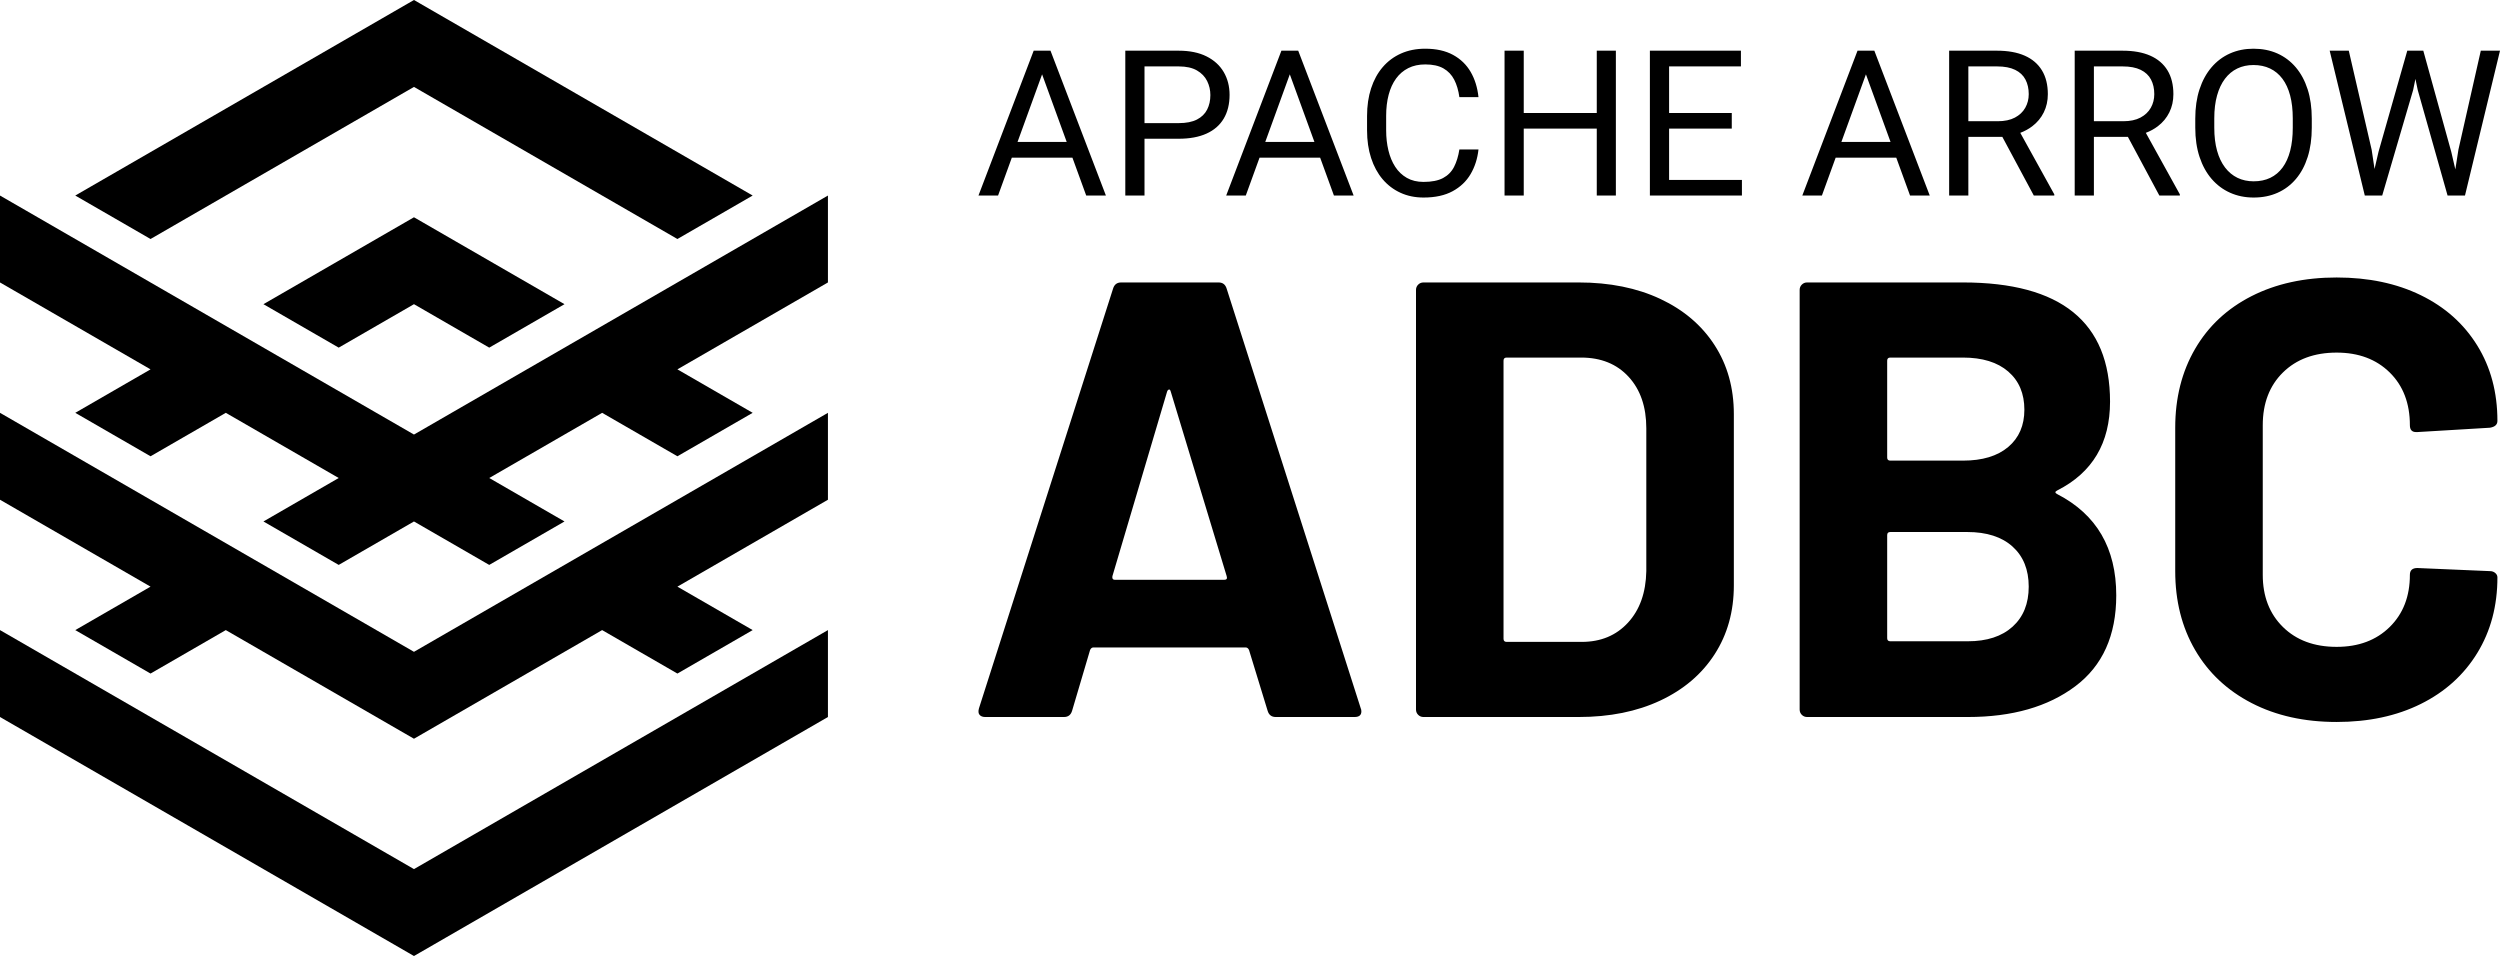
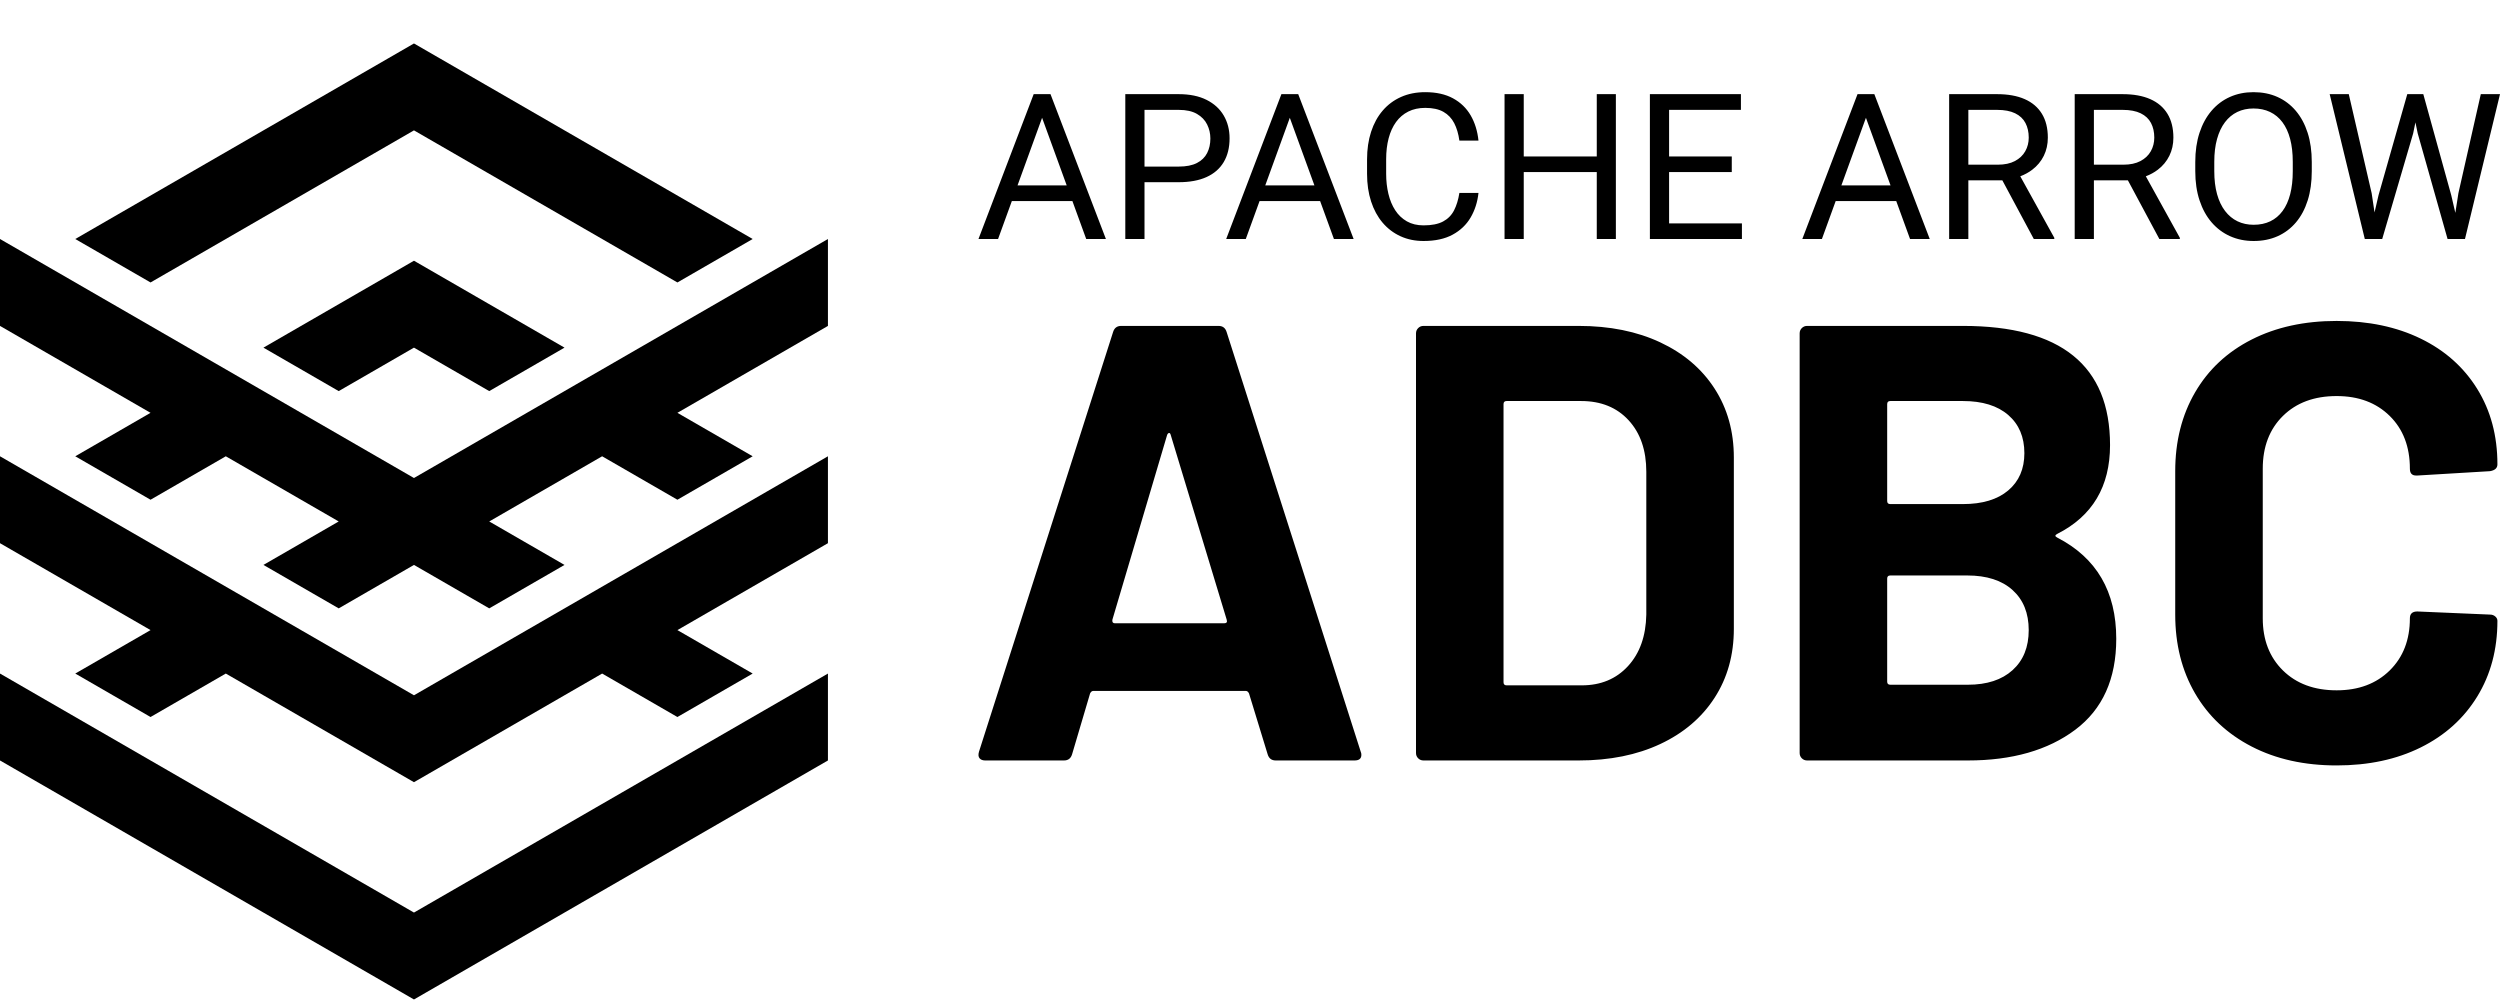
- <svg xmlns="http://www.w3.org/2000/svg" viewBox="0 5.774 332.152 127.017" fill="currentColor" fill-rule="evenodd" role="img" aria-label="ADBC logo: three square rings stacked one above another, beside the words APACHE ARROW above ADBC">
+ <svg xmlns="http://www.w3.org/2000/svg" viewBox="0 0 332.152 132.791" fill="currentColor" fill-rule="evenodd" role="img" aria-label="ADBC logo: three square rings stacked one above another, beside the words APACHE ARROW above ADBC">
  <path d="M10,31.754L20,37.528L55,17.321L90,37.528L100,31.754L55,5.774Z" />
  <path d="M20,66.395L30,60.622L45,69.282L35,75.056L45,80.829L55,75.056L65,80.829L75,75.056L65,69.282L80,60.622L90,66.395L100,60.622L90,54.848L110,43.301L110,31.754L55,63.509L0,31.754L0,43.301L20,54.848L10,60.622Z" />
  <path d="M45,51.962L55,46.188L65,51.962L75,46.188L55,34.641L35,46.188Z" />
  <path d="M90,95.263L100,89.489L90,83.716L110,72.169L110,60.622L55,92.376L0,60.622L0,72.169L20,83.716L10,89.489L20,95.263L30,89.489L55,103.923L80,89.489Z" />
  <path d="M55,121.244L0,89.489L0,101.036L55,132.791L110,101.036L110,89.489Z" />
  <path d="M306.602 26.626Q306.06 28.344 305.042 29.547Q304.025 30.75 302.604 31.384Q301.183 32.019 299.425 32.019Q297.72 32.019 296.299 31.384Q294.878 30.75 293.84 29.547Q292.803 28.344 292.234 26.626Q291.666 24.907 291.666 22.74V21.524Q291.666 19.356 292.228 17.644Q292.79 15.933 293.82 14.723Q294.851 13.514 296.272 12.879Q297.693 12.245 299.398 12.245Q301.156 12.245 302.577 12.879Q303.998 13.514 305.023 14.723Q306.047 15.933 306.595 17.644Q307.144 19.356 307.144 21.524V22.74Q307.144 24.907 306.602 26.626ZM282.017 12.509Q284.185 12.509 285.685 13.17Q287.185 13.831 287.972 15.12Q288.758 16.408 288.758 18.285Q288.758 19.607 288.223 20.698Q287.687 21.788 286.69 22.548Q285.989 23.082 285.096 23.423L289.617 31.596V31.754H286.894L282.712 23.956H278.197V31.754H275.646V12.509H282.017ZM265.336 12.509Q267.504 12.509 269.004 13.17Q270.504 13.831 271.291 15.12Q272.077 16.408 272.077 18.285Q272.077 19.607 271.542 20.698Q271.007 21.788 270.009 22.548Q269.308 23.082 268.416 23.423L272.936 31.596V31.754H270.214L266.031 23.956H261.516V31.754H258.965V12.509H265.336ZM152.06 24.207V31.754H149.509V12.509H156.607Q158.788 12.509 160.295 13.263Q161.802 14.016 162.582 15.344Q163.362 16.673 163.362 18.378Q163.362 20.228 162.582 21.537Q161.802 22.846 160.295 23.526Q158.788 24.207 156.607 24.207H152.06ZM315.101 25.674 315.483 28.223 316.013 25.938 319.833 12.509H321.961L325.675 25.938L326.218 28.279L326.627 25.661L329.601 12.509H332.152L327.499 31.754H325.186L321.221 17.73L320.915 16.257L320.613 17.73L316.502 31.754H314.189L309.523 12.509H312.061L315.101 25.674ZM248.47 12.509H249.026L256.388 31.754H253.771L251.938 26.718H243.889L242.06 31.754H239.456L246.792 12.509H248.47ZM139.014 12.509H139.57L146.932 31.754H144.315L142.482 26.718H134.433L132.604 31.754H130L137.336 12.509H139.014ZM171.927 12.509H172.482L179.844 31.754H177.227L175.394 26.718H167.345L165.516 31.754H162.912L170.248 12.509H171.927ZM304.619 21.497Q304.619 19.779 304.269 18.457Q303.919 17.135 303.245 16.237Q302.571 15.338 301.599 14.875Q300.628 14.413 299.398 14.413Q298.209 14.413 297.25 14.875Q296.292 15.338 295.611 16.237Q294.931 17.135 294.561 18.457Q294.191 19.779 294.191 21.497V22.74Q294.191 24.471 294.561 25.8Q294.931 27.128 295.625 28.033Q296.319 28.939 297.277 29.402Q298.235 29.864 299.425 29.864Q300.667 29.864 301.632 29.402Q302.597 28.939 303.265 28.033Q303.932 27.128 304.276 25.8Q304.619 24.471 304.619 22.74V21.497ZM202.446 20.784H212.148V12.509H214.686V31.754H212.148V22.859H202.446V31.754H199.895V12.509H202.446V20.784ZM221.757 12.509H231.301V14.598H221.757V20.784H230.085V22.859H221.757V29.679H231.433V31.754H219.206V12.509H221.757ZM196.432 25.634Q196.234 27.459 195.388 28.899Q194.542 30.34 192.996 31.179Q191.449 32.019 189.136 32.019Q187.444 32.019 186.063 31.384Q184.682 30.75 183.69 29.58Q182.699 28.41 182.164 26.765Q181.628 25.119 181.628 23.097V21.18Q181.628 19.158 182.164 17.512Q182.699 15.867 183.71 14.69Q184.721 13.514 186.149 12.879Q187.576 12.245 189.361 12.245Q191.542 12.245 193.049 13.064Q194.555 13.884 195.395 15.331Q196.234 16.779 196.432 18.682H193.894Q193.709 17.334 193.207 16.362Q192.705 15.391 191.78 14.862Q190.854 14.333 189.361 14.333Q188.079 14.333 187.107 14.822Q186.136 15.311 185.481 16.21Q184.827 17.109 184.497 18.365Q184.166 19.62 184.166 21.154V23.097Q184.166 24.511 184.464 25.753Q184.761 26.996 185.369 27.934Q185.977 28.873 186.916 29.408Q187.854 29.943 189.136 29.943Q190.762 29.943 191.727 29.428Q192.692 28.912 193.187 27.948Q193.683 26.983 193.894 25.634H196.432ZM152.06 22.132H156.607Q158.101 22.132 159.026 21.656Q159.951 21.18 160.381 20.334Q160.811 19.488 160.811 18.404Q160.811 17.413 160.381 16.541Q159.951 15.668 159.026 15.133Q158.101 14.598 156.607 14.598H152.06V22.132ZM278.197 21.881H282.096Q283.471 21.881 284.383 21.398Q285.295 20.916 285.758 20.096Q286.22 19.277 286.22 18.285Q286.22 17.175 285.784 16.342Q285.348 15.51 284.416 15.054Q283.484 14.598 282.017 14.598H278.197V21.881ZM261.516 21.881H265.416Q266.79 21.881 267.702 21.398Q268.614 20.916 269.077 20.096Q269.54 19.277 269.54 18.285Q269.54 17.175 269.103 16.342Q268.667 15.51 267.735 15.054Q266.803 14.598 265.336 14.598H261.516V21.881ZM135.192 24.63H141.722L138.453 15.65L135.192 24.63ZM168.104 24.63H174.634L171.365 15.65L168.104 24.63ZM244.648 24.63H251.178L247.909 15.65L244.648 24.63Z" />
  <path d="M188.131 44.291Q188.131 43.879 188.42 43.59Q188.708 43.301 189.121 43.301H209.74Q215.926 43.301 220.586 45.487Q225.246 47.673 227.803 51.632Q230.36 55.591 230.36 60.787V83.551Q230.36 88.747 227.803 92.706Q225.246 96.665 220.586 98.851Q215.926 101.036 209.74 101.036H189.121Q188.708 101.036 188.42 100.748Q188.131 100.459 188.131 100.047V44.291ZM281.167 84.87Q281.167 92.871 275.723 96.954Q270.28 101.036 261.454 101.036H240.092Q239.68 101.036 239.391 100.748Q239.103 100.459 239.103 100.047V44.291Q239.103 43.879 239.391 43.59Q239.68 43.301 240.092 43.301H260.795Q280.342 43.301 280.342 59.137Q280.342 67.385 273.331 70.932Q273.084 71.055 273.084 71.179Q273.084 71.303 273.331 71.426Q281.167 75.468 281.167 84.87ZM165.944 92.129Q165.779 91.799 165.532 91.799H145.242Q144.995 91.799 144.83 92.129L142.438 100.212Q142.19 101.036 141.366 101.036H130.891Q130.396 101.036 130.148 100.748Q129.901 100.459 130.066 99.882L147.881 44.126Q148.129 43.301 148.954 43.301H161.903Q162.728 43.301 162.975 44.126L180.79 99.882Q180.873 100.047 180.873 100.294Q180.873 101.036 179.966 101.036H169.491Q168.666 101.036 168.419 100.212L165.944 92.129ZM289.002 62.601Q289.002 56.663 291.642 52.126Q294.281 47.59 299.147 45.116Q304.013 42.641 310.447 42.641Q316.798 42.641 321.623 44.992Q326.448 47.343 329.128 51.673Q331.809 56.003 331.809 61.694Q331.809 62.436 330.819 62.601L321.169 63.179H321.004Q320.179 63.179 320.179 62.271Q320.179 57.9 317.499 55.261Q314.818 52.621 310.447 52.621Q305.993 52.621 303.312 55.261Q300.632 57.9 300.632 62.271V82.149Q300.632 86.438 303.312 89.077Q305.993 91.716 310.447 91.716Q314.818 91.716 317.499 89.077Q320.179 86.438 320.179 82.149Q320.179 81.241 321.169 81.241L330.819 81.654Q331.231 81.654 331.52 81.901Q331.809 82.149 331.809 82.479Q331.809 88.17 329.128 92.541Q326.448 96.912 321.623 99.304Q316.798 101.696 310.447 101.696Q304.013 101.696 299.147 99.181Q294.281 96.665 291.642 92.129Q289.002 87.592 289.002 81.654V62.601ZM210.153 91.056Q213.947 91.056 216.297 88.5Q218.648 85.943 218.73 81.654V62.684Q218.73 58.395 216.38 55.838Q214.029 53.281 210.07 53.281H200.173Q199.76 53.281 199.76 53.694V90.644Q199.76 91.056 200.173 91.056H210.153ZM267.393 78.396Q265.248 76.458 261.372 76.458H251.145Q250.732 76.458 250.732 76.87V90.562Q250.732 90.974 251.145 90.974H261.454Q265.248 90.974 267.393 89.036Q269.537 87.097 269.537 83.716Q269.537 80.334 267.393 78.396ZM250.732 66.56Q250.732 66.973 251.145 66.973H260.795Q264.671 66.973 266.816 65.158Q268.96 63.344 268.96 60.209Q268.96 56.993 266.816 55.137Q264.671 53.281 260.795 53.281H251.145Q250.732 53.281 250.732 53.694V66.56ZM162.645 82.809Q162.883 82.809 162.968 82.695Q163.061 82.571 162.975 82.314L155.552 57.818Q155.469 57.488 155.304 57.529Q155.139 57.57 155.057 57.818L147.799 82.314Q147.751 82.602 147.871 82.723Q147.957 82.809 148.129 82.809H162.645Z" />
</svg>
